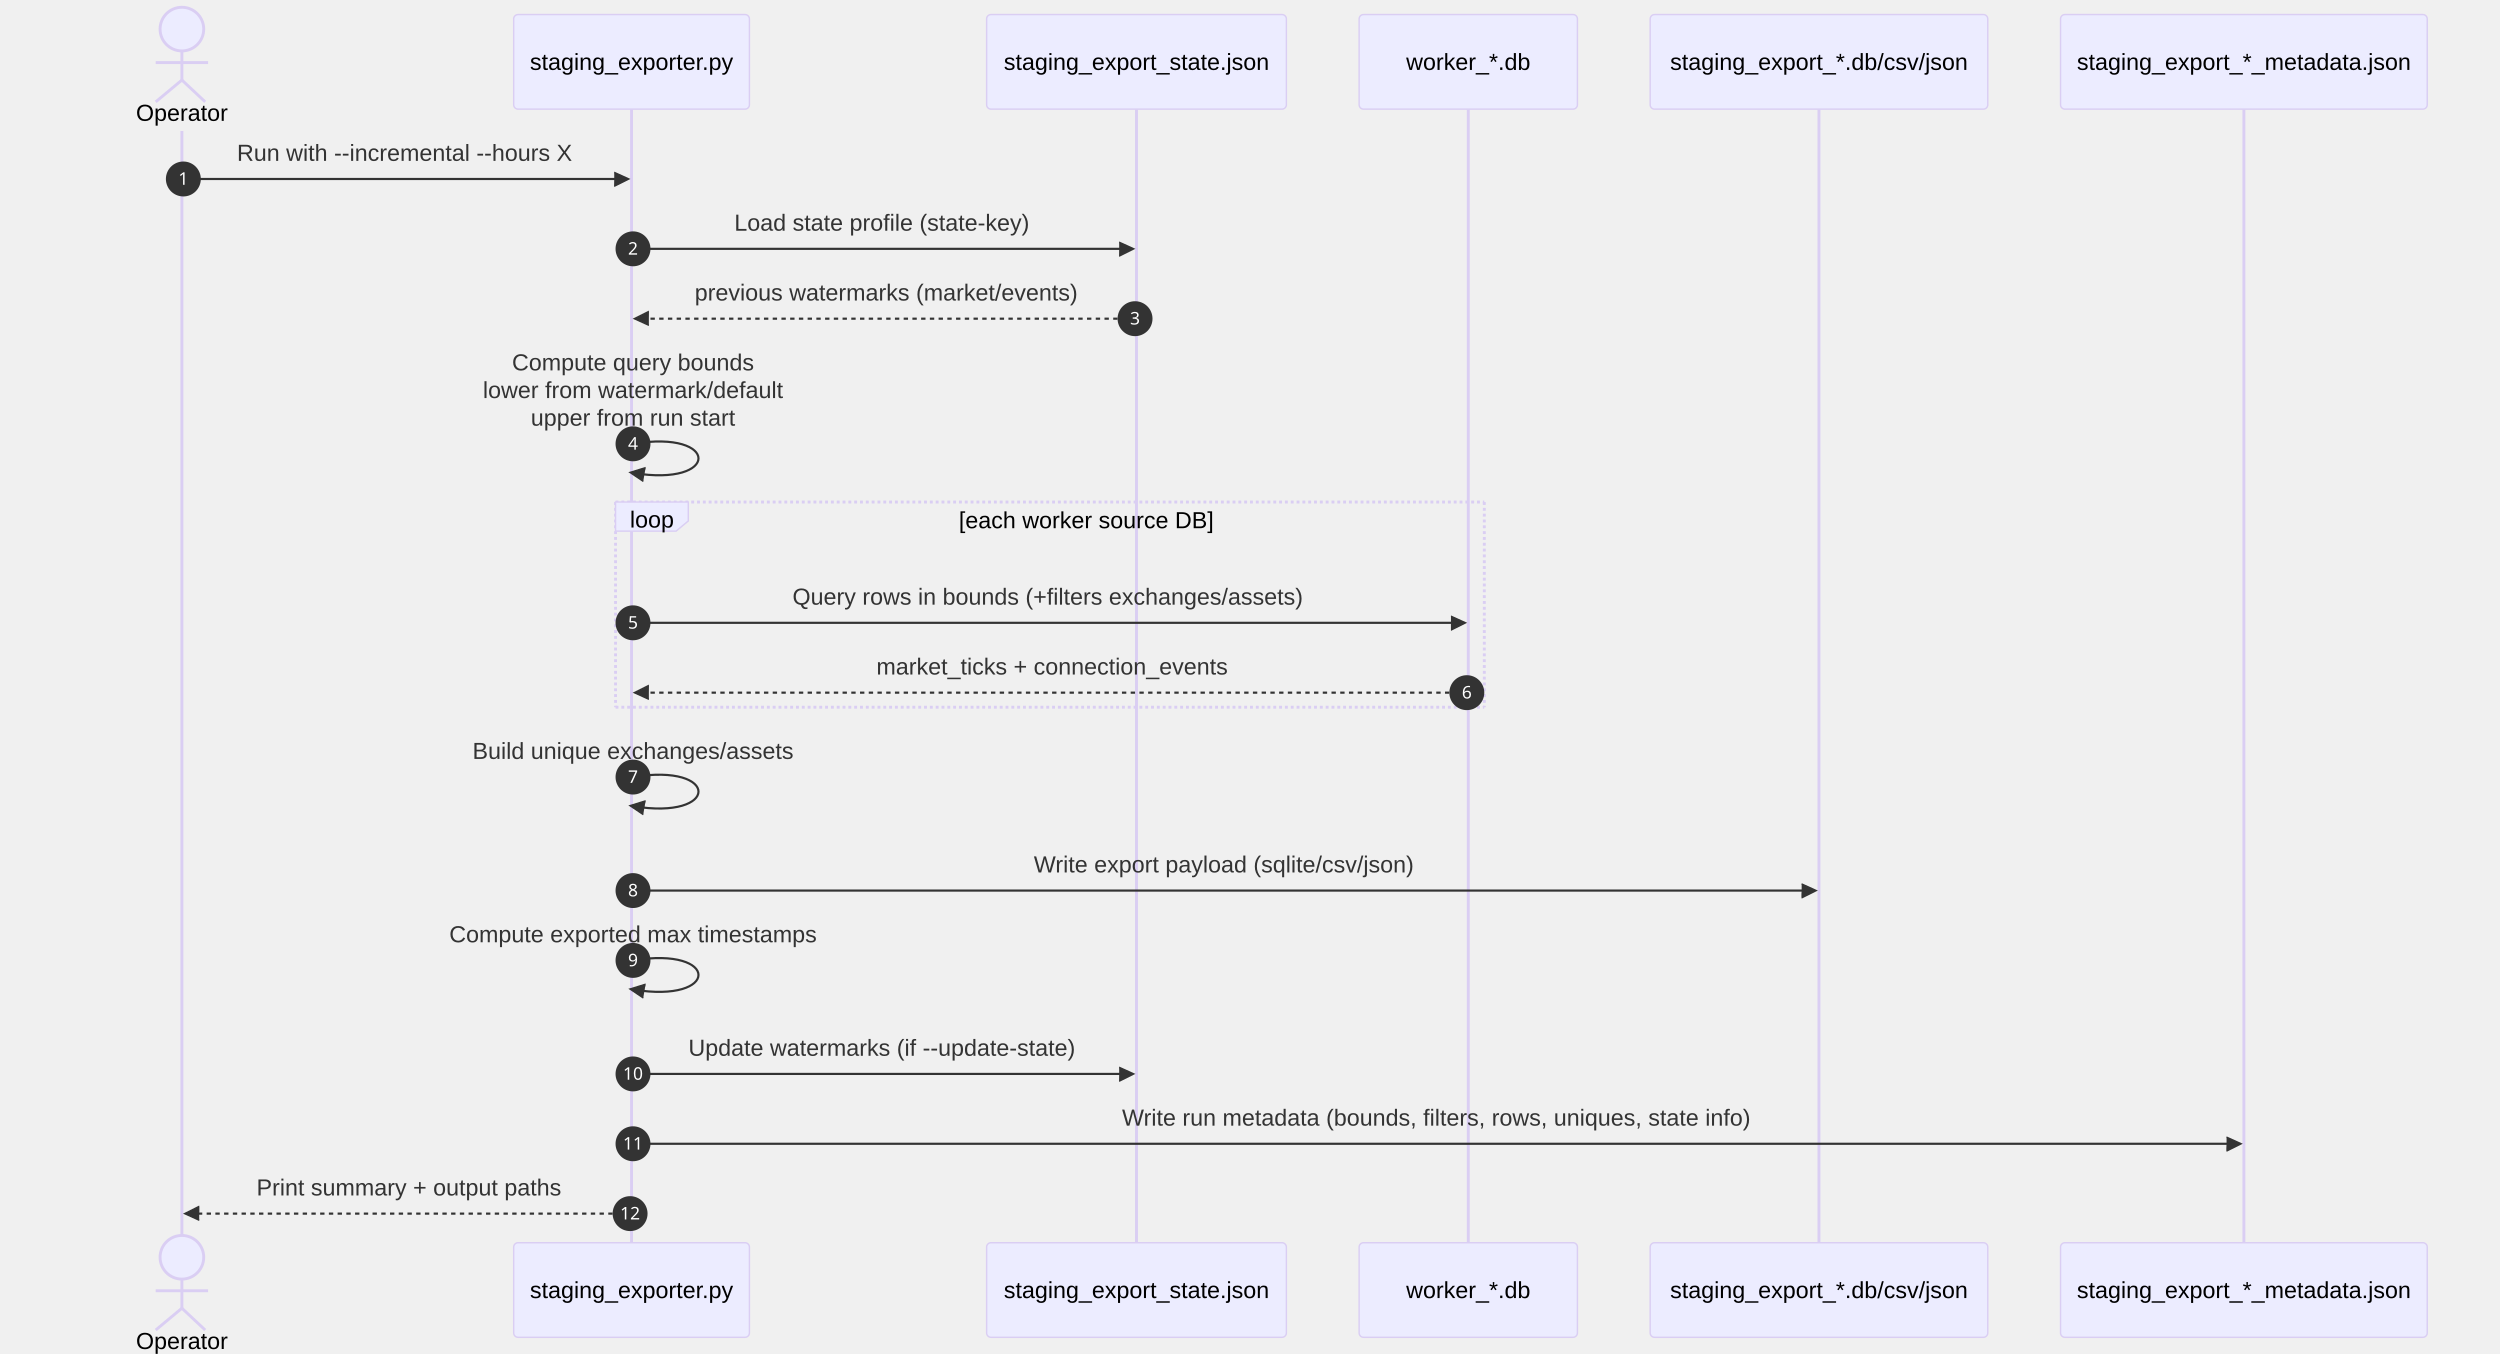
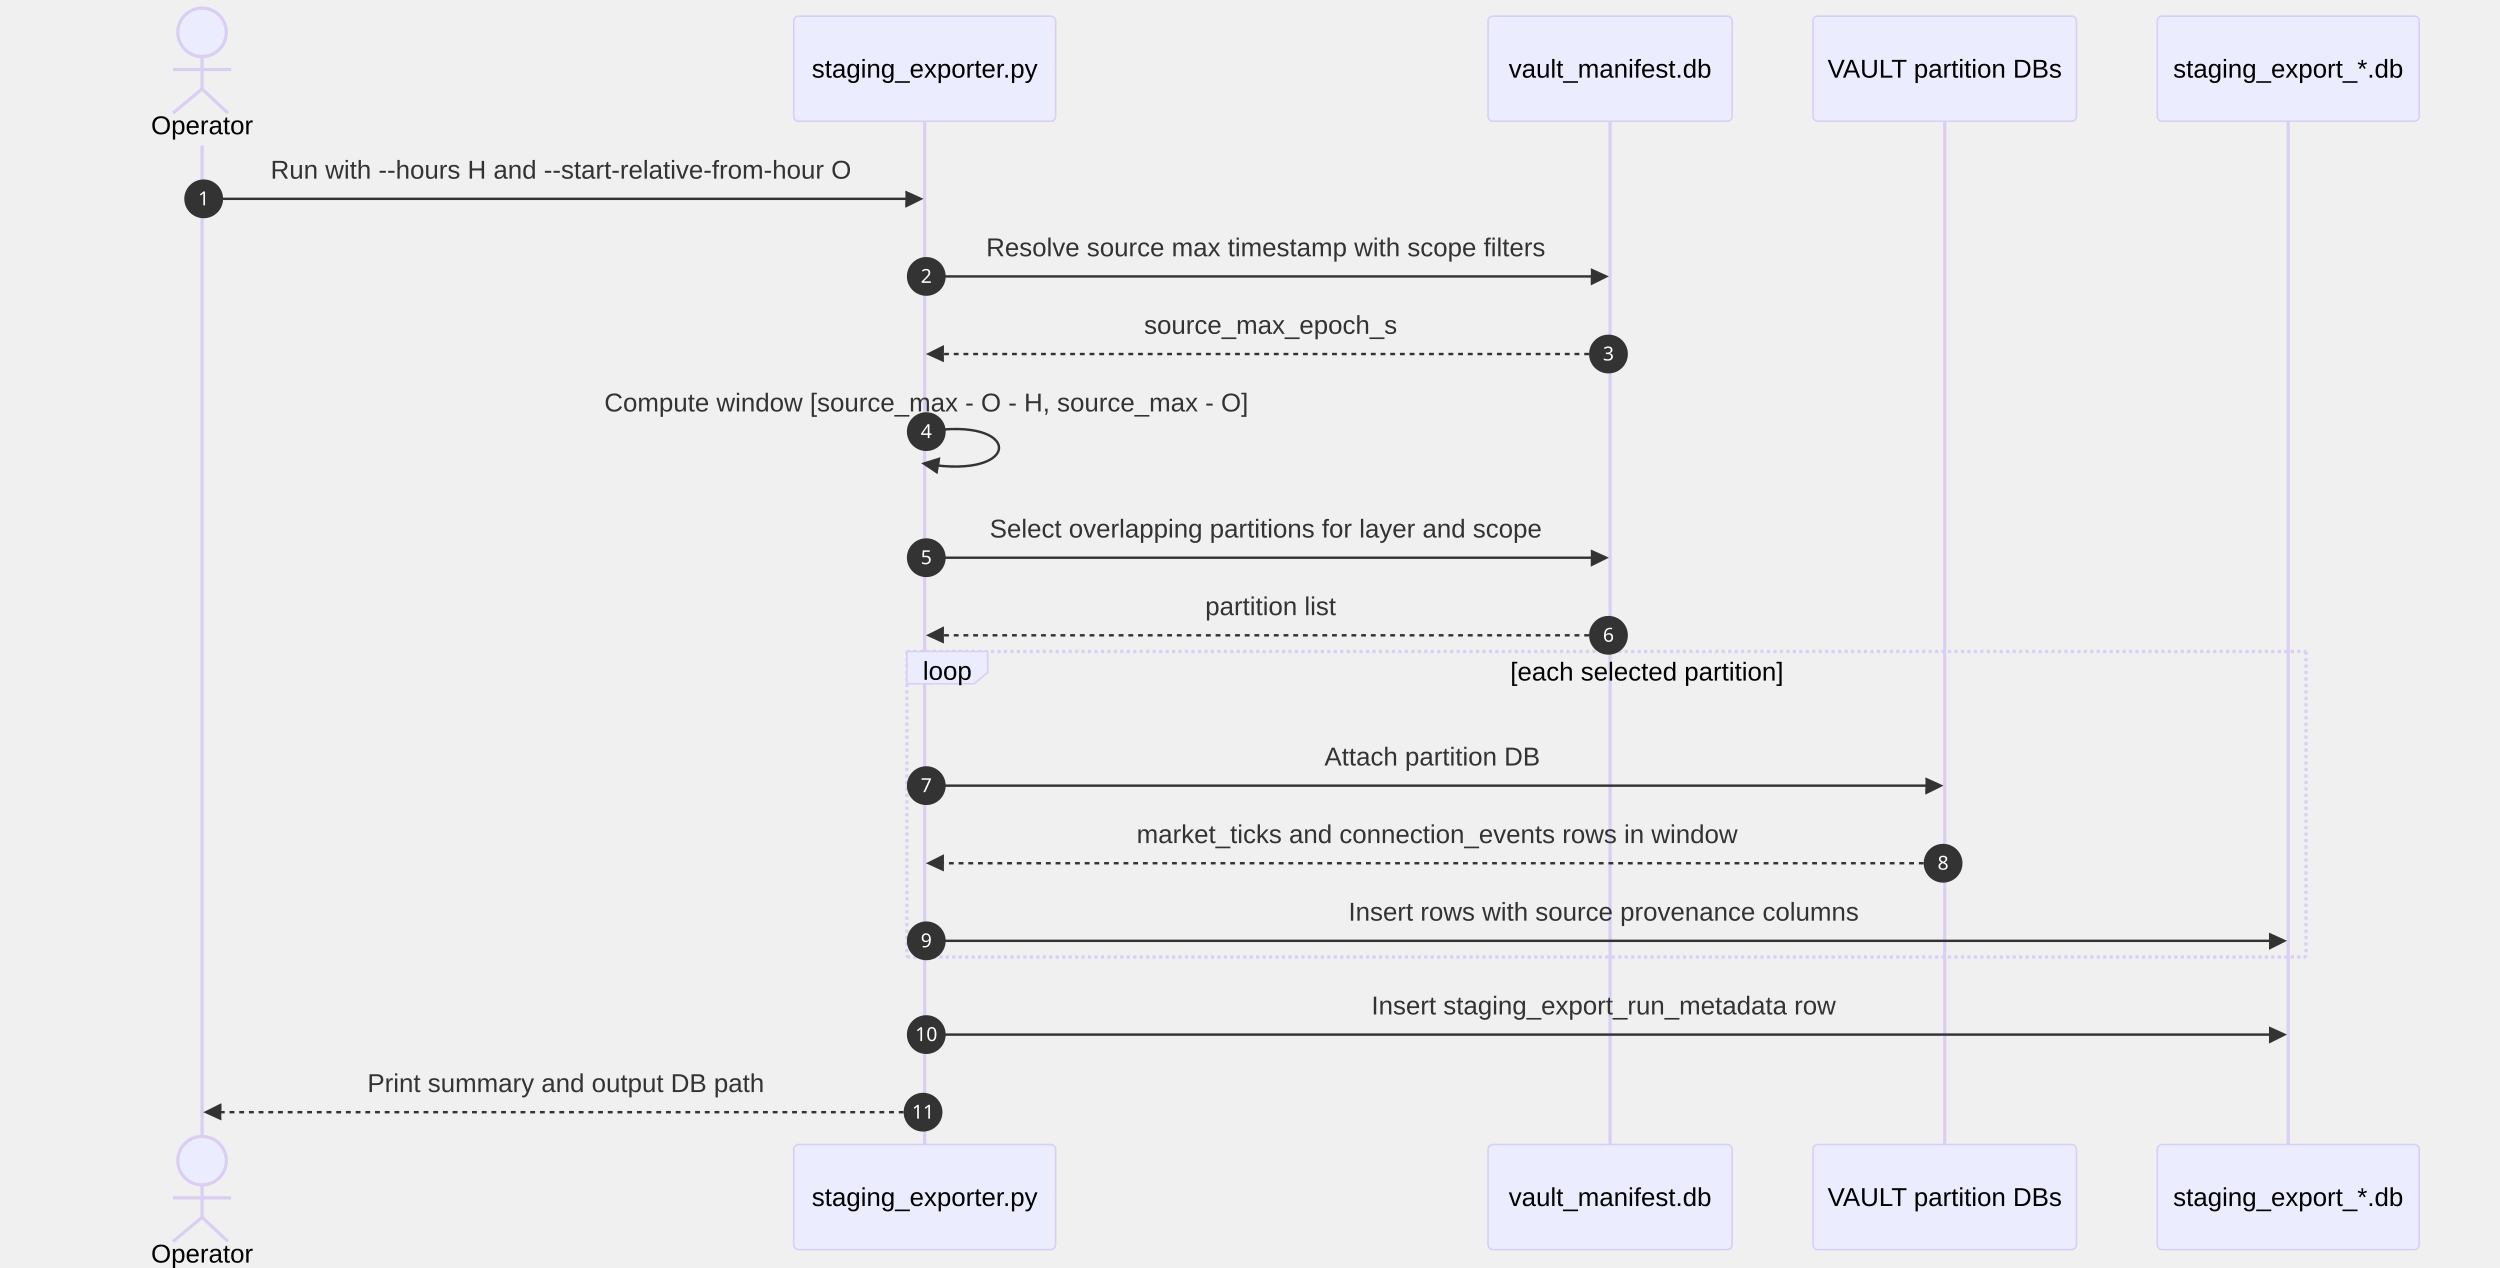
- <svg xmlns="http://www.w3.org/2000/svg" id="container" width="1718" height="930" viewBox="-50 -10 1718 930" role="graphics-document document" aria-roledescription="sequence">
+ <svg xmlns="http://www.w3.org/2000/svg" id="container" width="1546.5" height="784" viewBox="-50 -10 1546.5 784" role="graphics-document document" aria-roledescription="sequence">
  <g>
-     <rect x="1366" y="844" fill="#eaeaea" stroke="#666" width="252" height="65" name="META" rx="3" ry="3" class="actor actor-bottom" />
-     <text x="1492" y="876.5" dominant-baseline="central" alignment-baseline="central" class="actor actor-box" style="text-anchor: middle; font-size: 16px; font-weight: 400;">
-       <tspan x="1492" dy="0">staging_export_*_metadata.json</tspan>
+     <rect x="1284.5" y="698" fill="#eaeaea" stroke="#666" width="162" height="65" name="OUT" rx="3" ry="3" class="actor actor-bottom" />
+     <text x="1365.5" y="730.5" dominant-baseline="central" alignment-baseline="central" class="actor actor-box" style="text-anchor: middle; font-size: 16px; font-weight: 400;">
+       <tspan x="1365.5" dy="0">staging_export_*.db</tspan>
    </text>
  </g>
  <g>
-     <rect x="1084" y="844" fill="#eaeaea" stroke="#666" width="232" height="65" name="OUT" rx="3" ry="3" class="actor actor-bottom" />
-     <text x="1200" y="876.5" dominant-baseline="central" alignment-baseline="central" class="actor actor-box" style="text-anchor: middle; font-size: 16px; font-weight: 400;">
-       <tspan x="1200" dy="0">staging_export_*.db/csv/json</tspan>
+     <rect x="1071.5" y="698" fill="#eaeaea" stroke="#666" width="163" height="65" name="PART" rx="3" ry="3" class="actor actor-bottom" />
+     <text x="1153" y="730.5" dominant-baseline="central" alignment-baseline="central" class="actor actor-box" style="text-anchor: middle; font-size: 16px; font-weight: 400;">
+       <tspan x="1153" dy="0">VAULT partition DBs</tspan>
    </text>
  </g>
  <g>
-     <rect x="884" y="844" fill="#eaeaea" stroke="#666" width="150" height="65" name="SRC" rx="3" ry="3" class="actor actor-bottom" />
-     <text x="959" y="876.5" dominant-baseline="central" alignment-baseline="central" class="actor actor-box" style="text-anchor: middle; font-size: 16px; font-weight: 400;">
-       <tspan x="959" dy="0">worker_*.db</tspan>
+     <rect x="870.5" y="698" fill="#eaeaea" stroke="#666" width="151" height="65" name="MAN" rx="3" ry="3" class="actor actor-bottom" />
+     <text x="946" y="730.5" dominant-baseline="central" alignment-baseline="central" class="actor actor-box" style="text-anchor: middle; font-size: 16px; font-weight: 400;">
+       <tspan x="946" dy="0">vault_manifest.db</tspan>
    </text>
  </g>
  <g>
-     <rect x="628" y="844" fill="#eaeaea" stroke="#666" width="206" height="65" name="ST" rx="3" ry="3" class="actor actor-bottom" />
-     <text x="731" y="876.5" dominant-baseline="central" alignment-baseline="central" class="actor actor-box" style="text-anchor: middle; font-size: 16px; font-weight: 400;">
-       <tspan x="731" dy="0">staging_export_state.json</tspan>
-     </text>
-   </g>
-   <g>
-     <rect x="303" y="844" fill="#eaeaea" stroke="#666" width="162" height="65" name="EXP" rx="3" ry="3" class="actor actor-bottom" />
-     <text x="384" y="876.5" dominant-baseline="central" alignment-baseline="central" class="actor actor-box" style="text-anchor: middle; font-size: 16px; font-weight: 400;">
-       <tspan x="384" dy="0">staging_exporter.py</tspan>
+     <rect x="441" y="698" fill="#eaeaea" stroke="#666" width="162" height="65" name="EXP" rx="3" ry="3" class="actor actor-bottom" />
+     <text x="522" y="730.5" dominant-baseline="central" alignment-baseline="central" class="actor actor-box" style="text-anchor: middle; font-size: 16px; font-weight: 400;">
+       <tspan x="522" dy="0">staging_exporter.py</tspan>
    </text>
  </g>
  <g />
  <g>
-     <line id="actor5" x1="1492" y1="65" x2="1492" y2="844" class="actor-line 200" stroke-width="0.5px" stroke="#999" name="META" />
-     <g id="root-5">
-       <rect x="1366" y="0" fill="#eaeaea" stroke="#666" width="252" height="65" name="META" rx="3" ry="3" class="actor actor-top" />
-       <text x="1492" y="32.5" dominant-baseline="central" alignment-baseline="central" class="actor actor-box" style="text-anchor: middle; font-size: 16px; font-weight: 400;">
-         <tspan x="1492" dy="0">staging_export_*_metadata.json</tspan>
+     <line id="actor4" x1="1365.5" y1="65" x2="1365.5" y2="698" class="actor-line 200" stroke-width="0.5px" stroke="#999" name="OUT" />
+     <g id="root-4">
+       <rect x="1284.5" y="0" fill="#eaeaea" stroke="#666" width="162" height="65" name="OUT" rx="3" ry="3" class="actor actor-top" />
+       <text x="1365.5" y="32.5" dominant-baseline="central" alignment-baseline="central" class="actor actor-box" style="text-anchor: middle; font-size: 16px; font-weight: 400;">
+         <tspan x="1365.5" dy="0">staging_export_*.db</tspan>
      </text>
    </g>
  </g>
  <g>
-     <line id="actor4" x1="1200" y1="65" x2="1200" y2="844" class="actor-line 200" stroke-width="0.5px" stroke="#999" name="OUT" />
-     <g id="root-4">
-       <rect x="1084" y="0" fill="#eaeaea" stroke="#666" width="232" height="65" name="OUT" rx="3" ry="3" class="actor actor-top" />
-       <text x="1200" y="32.5" dominant-baseline="central" alignment-baseline="central" class="actor actor-box" style="text-anchor: middle; font-size: 16px; font-weight: 400;">
-         <tspan x="1200" dy="0">staging_export_*.db/csv/json</tspan>
+     <line id="actor3" x1="1153" y1="65" x2="1153" y2="698" class="actor-line 200" stroke-width="0.5px" stroke="#999" name="PART" />
+     <g id="root-3">
+       <rect x="1071.5" y="0" fill="#eaeaea" stroke="#666" width="163" height="65" name="PART" rx="3" ry="3" class="actor actor-top" />
+       <text x="1153" y="32.5" dominant-baseline="central" alignment-baseline="central" class="actor actor-box" style="text-anchor: middle; font-size: 16px; font-weight: 400;">
+         <tspan x="1153" dy="0">VAULT partition DBs</tspan>
      </text>
    </g>
  </g>
  <g>
-     <line id="actor3" x1="959" y1="65" x2="959" y2="844" class="actor-line 200" stroke-width="0.5px" stroke="#999" name="SRC" />
-     <g id="root-3">
-       <rect x="884" y="0" fill="#eaeaea" stroke="#666" width="150" height="65" name="SRC" rx="3" ry="3" class="actor actor-top" />
-       <text x="959" y="32.5" dominant-baseline="central" alignment-baseline="central" class="actor actor-box" style="text-anchor: middle; font-size: 16px; font-weight: 400;">
-         <tspan x="959" dy="0">worker_*.db</tspan>
+     <line id="actor2" x1="946" y1="65" x2="946" y2="698" class="actor-line 200" stroke-width="0.5px" stroke="#999" name="MAN" />
+     <g id="root-2">
+       <rect x="870.5" y="0" fill="#eaeaea" stroke="#666" width="151" height="65" name="MAN" rx="3" ry="3" class="actor actor-top" />
+       <text x="946" y="32.5" dominant-baseline="central" alignment-baseline="central" class="actor actor-box" style="text-anchor: middle; font-size: 16px; font-weight: 400;">
+         <tspan x="946" dy="0">vault_manifest.db</tspan>
      </text>
    </g>
  </g>
  <g>
-     <line id="actor2" x1="731" y1="65" x2="731" y2="844" class="actor-line 200" stroke-width="0.5px" stroke="#999" name="ST" />
-     <g id="root-2">
-       <rect x="628" y="0" fill="#eaeaea" stroke="#666" width="206" height="65" name="ST" rx="3" ry="3" class="actor actor-top" />
-       <text x="731" y="32.5" dominant-baseline="central" alignment-baseline="central" class="actor actor-box" style="text-anchor: middle; font-size: 16px; font-weight: 400;">
-         <tspan x="731" dy="0">staging_export_state.json</tspan>
+     <line id="actor1" x1="522" y1="65" x2="522" y2="698" class="actor-line 200" stroke-width="0.5px" stroke="#999" name="EXP" />
+     <g id="root-1">
+       <rect x="441" y="0" fill="#eaeaea" stroke="#666" width="162" height="65" name="EXP" rx="3" ry="3" class="actor actor-top" />
+       <text x="522" y="32.5" dominant-baseline="central" alignment-baseline="central" class="actor actor-box" style="text-anchor: middle; font-size: 16px; font-weight: 400;">
+         <tspan x="522" dy="0">staging_exporter.py</tspan>
      </text>
    </g>
  </g>
  <g>
-     <line id="actor1" x1="384" y1="65" x2="384" y2="844" class="actor-line 200" stroke-width="0.5px" stroke="#999" name="EXP" />
-     <g id="root-1">
-       <rect x="303" y="0" fill="#eaeaea" stroke="#666" width="162" height="65" name="EXP" rx="3" ry="3" class="actor actor-top" />
-       <text x="384" y="32.5" dominant-baseline="central" alignment-baseline="central" class="actor actor-box" style="text-anchor: middle; font-size: 16px; font-weight: 400;">
-         <tspan x="384" dy="0">staging_exporter.py</tspan>
-       </text>
-     </g>
-   </g>
-   <g>
-     <line id="actor0" x1="75" y1="80" x2="75" y2="844" class="actor-line 200" stroke-width="0.5px" stroke="#999" name="OP" />
+     <line id="actor0" x1="75" y1="80" x2="75" y2="698" class="actor-line 200" stroke-width="0.5px" stroke="#999" name="OP" />
  </g>
  <style>#container{font-family:"trebuchet ms",verdana,arial,sans-serif;font-size:16px;fill:#333;}@keyframes edge-animation-frame{from{stroke-dashoffset:0;}}@keyframes dash{to{stroke-dashoffset:0;}}#container .edge-animation-slow{stroke-dasharray:9,5!important;stroke-dashoffset:900;animation:dash 50s linear infinite;stroke-linecap:round;}#container .edge-animation-fast{stroke-dasharray:9,5!important;stroke-dashoffset:900;animation:dash 20s linear infinite;stroke-linecap:round;}#container .error-icon{fill:#552222;}#container .error-text{fill:#552222;stroke:#552222;}#container .edge-thickness-normal{stroke-width:1px;}#container .edge-thickness-thick{stroke-width:3.5px;}#container .edge-pattern-solid{stroke-dasharray:0;}#container .edge-thickness-invisible{stroke-width:0;fill:none;}#container .edge-pattern-dashed{stroke-dasharray:3;}#container .edge-pattern-dotted{stroke-dasharray:2;}#container .marker{fill:#333333;stroke:#333333;}#container .marker.cross{stroke:#333333;}#container svg{font-family:"trebuchet ms",verdana,arial,sans-serif;font-size:16px;}#container p{margin:0;}#container .actor{stroke:hsl(259.626, 59.777%, 87.902%);fill:#ECECFF;}#container text.actor&gt;tspan{fill:black;stroke:none;}#container .actor-line{stroke:hsl(259.626, 59.777%, 87.902%);}#container .innerArc{stroke-width:1.5;stroke-dasharray:none;}#container .messageLine0{stroke-width:1.5;stroke-dasharray:none;stroke:#333;}#container .messageLine1{stroke-width:1.5;stroke-dasharray:2,2;stroke:#333;}#container #arrowhead path{fill:#333;stroke:#333;}#container .sequenceNumber{fill:white;}#container #sequencenumber{fill:#333;}#container #crosshead path{fill:#333;stroke:#333;}#container .messageText{fill:#333;stroke:none;}#container .labelBox{stroke:hsl(259.626, 59.777%, 87.902%);fill:#ECECFF;}#container .labelText,#container .labelText&gt;tspan{fill:black;stroke:none;}#container .loopText,#container .loopText&gt;tspan{fill:black;stroke:none;}#container .loopLine{stroke-width:2px;stroke-dasharray:2,2;stroke:hsl(259.626, 59.777%, 87.902%);fill:hsl(259.626, 59.777%, 87.902%);}#container .note{stroke:#aaaa33;fill:#fff5ad;}#container .noteText,#container .noteText&gt;tspan{fill:black;stroke:none;}#container .activation0{fill:#f4f4f4;stroke:#666;}#container .activation1{fill:#f4f4f4;stroke:#666;}#container .activation2{fill:#f4f4f4;stroke:#666;}#container .actorPopupMenu{position:absolute;}#container .actorPopupMenuPanel{position:absolute;fill:#ECECFF;box-shadow:0px 8px 16px 0px rgba(0,0,0,0.2);filter:drop-shadow(3px 5px 2px rgb(0 0 0 / 0.4));}#container .actor-man line{stroke:hsl(259.626, 59.777%, 87.902%);fill:#ECECFF;}#container .actor-man circle,#container line{stroke:hsl(259.626, 59.777%, 87.902%);fill:#ECECFF;stroke-width:2px;}#container :root{--mermaid-font-family:"trebuchet ms",verdana,arial,sans-serif;}</style>
  <g />
  <defs>
    <symbol id="computer" width="24" height="24">
      <path transform="scale(.5)" d="M2 2v13h20v-13h-20zm18 11h-16v-9h16v9zm-10.228 6l.466-1h3.524l.467 1h-4.457zm14.228 3h-24l2-6h2.104l-1.33 4h18.45l-1.297-4h2.073l2 6zm-5-10h-14v-7h14v7z" />
    </symbol>
  </defs>
  <defs>
    <symbol id="database" fill-rule="evenodd" clip-rule="evenodd">
      <path transform="scale(.5)" d="M12.258.001l.256.004.255.005.253.008.251.01.249.012.247.015.246.016.242.019.241.02.239.023.236.024.233.027.231.028.229.031.225.032.223.034.22.036.217.038.214.04.211.041.208.043.205.045.201.046.198.048.194.05.191.051.187.053.183.054.18.056.175.057.172.059.168.06.163.061.16.063.155.064.15.066.074.033.073.033.071.034.07.034.069.035.068.035.067.035.066.035.064.036.064.036.062.036.06.036.06.037.058.037.058.037.055.038.055.038.053.038.052.038.051.039.05.039.048.039.047.039.045.04.044.04.043.04.041.04.04.041.039.041.037.041.036.041.034.041.033.042.032.042.03.042.029.042.027.042.026.043.024.043.023.043.021.043.02.043.018.044.017.043.015.044.013.044.012.044.011.045.009.044.007.045.006.045.004.045.002.045.001.045v17l-.001.045-.002.045-.004.045-.006.045-.007.045-.009.044-.011.045-.012.044-.013.044-.015.044-.017.043-.018.044-.02.043-.021.043-.023.043-.024.043-.026.043-.027.042-.029.042-.03.042-.032.042-.033.042-.034.041-.036.041-.037.041-.039.041-.04.041-.041.04-.043.04-.044.04-.045.04-.047.039-.048.039-.05.039-.051.039-.052.038-.053.038-.055.038-.055.038-.058.037-.058.037-.06.037-.06.036-.062.036-.064.036-.064.036-.066.035-.067.035-.068.035-.069.035-.07.034-.071.034-.073.033-.074.033-.15.066-.155.064-.16.063-.163.061-.168.06-.172.059-.175.057-.18.056-.183.054-.187.053-.191.051-.194.05-.198.048-.201.046-.205.045-.208.043-.211.041-.214.04-.217.038-.22.036-.223.034-.225.032-.229.031-.231.028-.233.027-.236.024-.239.023-.241.02-.242.019-.246.016-.247.015-.249.012-.251.01-.253.008-.255.005-.256.004-.258.001-.258-.001-.256-.004-.255-.005-.253-.008-.251-.01-.249-.012-.247-.015-.245-.016-.243-.019-.241-.02-.238-.023-.236-.024-.234-.027-.231-.028-.228-.031-.226-.032-.223-.034-.22-.036-.217-.038-.214-.04-.211-.041-.208-.043-.204-.045-.201-.046-.198-.048-.195-.05-.19-.051-.187-.053-.184-.054-.179-.056-.176-.057-.172-.059-.167-.06-.164-.061-.159-.063-.155-.064-.151-.066-.074-.033-.072-.033-.072-.034-.07-.034-.069-.035-.068-.035-.067-.035-.066-.035-.064-.036-.063-.036-.062-.036-.061-.036-.06-.037-.058-.037-.057-.037-.056-.038-.055-.038-.053-.038-.052-.038-.051-.039-.049-.039-.049-.039-.046-.039-.046-.04-.044-.04-.043-.04-.041-.04-.04-.041-.039-.041-.037-.041-.036-.041-.034-.041-.033-.042-.032-.042-.03-.042-.029-.042-.027-.042-.026-.043-.024-.043-.023-.043-.021-.043-.02-.043-.018-.044-.017-.043-.015-.044-.013-.044-.012-.044-.011-.045-.009-.044-.007-.045-.006-.045-.004-.045-.002-.045-.001-.045v-17l.001-.045.002-.045.004-.045.006-.045.007-.045.009-.044.011-.045.012-.044.013-.044.015-.044.017-.043.018-.044.02-.043.021-.043.023-.043.024-.043.026-.043.027-.042.029-.042.03-.042.032-.042.033-.042.034-.041.036-.041.037-.041.039-.041.04-.041.041-.04.043-.04.044-.04.046-.04.046-.039.049-.039.049-.039.051-.039.052-.038.053-.038.055-.038.056-.038.057-.037.058-.037.06-.037.061-.036.062-.036.063-.036.064-.036.066-.035.067-.035.068-.035.069-.035.07-.034.072-.034.072-.033.074-.033.151-.066.155-.064.159-.063.164-.061.167-.06.172-.059.176-.057.179-.056.184-.054.187-.053.19-.051.195-.05.198-.048.201-.046.204-.045.208-.043.211-.041.214-.04.217-.038.22-.036.223-.034.226-.032.228-.031.231-.028.234-.027.236-.024.238-.023.241-.02.243-.019.245-.016.247-.015.249-.012.251-.01.253-.008.255-.005.256-.004.258-.001.258.001zm-9.258 20.499v.01l.001.021.003.021.004.022.005.021.006.022.007.022.009.023.01.022.011.023.012.023.013.023.015.023.016.024.017.023.018.024.019.024.021.024.022.025.023.024.024.025.052.049.056.05.061.051.066.051.07.051.075.051.079.052.084.052.088.052.092.052.097.052.102.051.105.052.11.052.114.051.119.051.123.051.127.05.131.05.135.05.139.048.144.049.147.047.152.047.155.047.16.045.163.045.167.043.171.043.176.041.178.041.183.039.187.039.19.037.194.035.197.035.202.033.204.031.209.03.212.029.216.027.219.025.222.024.226.021.23.02.233.018.236.016.24.015.243.012.246.01.249.008.253.005.256.004.259.001.26-.001.257-.004.254-.005.25-.008.247-.011.244-.012.241-.014.237-.016.233-.018.231-.021.226-.021.224-.024.22-.026.216-.027.212-.028.21-.031.205-.031.202-.034.198-.034.194-.036.191-.037.187-.039.183-.04.179-.04.175-.042.172-.043.168-.044.163-.045.16-.046.155-.046.152-.047.148-.048.143-.049.139-.049.136-.05.131-.05.126-.05.123-.051.118-.052.114-.051.11-.052.106-.052.101-.052.096-.052.092-.052.088-.053.083-.051.079-.052.074-.052.07-.051.065-.051.06-.051.056-.05.051-.05.023-.024.023-.025.021-.024.02-.024.019-.024.018-.024.017-.024.015-.023.014-.024.013-.023.012-.023.01-.023.01-.022.008-.022.006-.022.006-.022.004-.022.004-.021.001-.021.001-.021v-4.127l-.077.055-.08.053-.083.054-.085.053-.087.052-.09.052-.093.051-.095.05-.097.05-.1.049-.102.049-.105.048-.106.047-.109.047-.111.046-.114.045-.115.045-.118.044-.12.043-.122.042-.124.042-.126.041-.128.04-.13.04-.132.038-.134.038-.135.037-.138.037-.139.035-.142.035-.143.034-.144.033-.147.032-.148.031-.15.03-.151.03-.153.029-.154.027-.156.027-.158.026-.159.025-.161.024-.162.023-.163.022-.165.021-.166.02-.167.019-.169.018-.169.017-.171.016-.173.015-.173.014-.175.013-.175.012-.177.011-.178.01-.179.008-.179.008-.181.006-.182.005-.182.004-.184.003-.184.002h-.37l-.184-.002-.184-.003-.182-.004-.182-.005-.181-.006-.179-.008-.179-.008-.178-.01-.176-.011-.176-.012-.175-.013-.173-.014-.172-.015-.171-.016-.17-.017-.169-.018-.167-.019-.166-.02-.165-.021-.163-.022-.162-.023-.161-.024-.159-.025-.157-.026-.156-.027-.155-.027-.153-.029-.151-.03-.15-.03-.148-.031-.146-.032-.145-.033-.143-.034-.141-.035-.14-.035-.137-.037-.136-.037-.134-.038-.132-.038-.13-.04-.128-.04-.126-.041-.124-.042-.122-.042-.12-.044-.117-.043-.116-.045-.113-.045-.112-.046-.109-.047-.106-.047-.105-.048-.102-.049-.1-.049-.097-.05-.095-.05-.093-.052-.09-.051-.087-.052-.085-.053-.083-.054-.08-.054-.077-.054v4.127zm0-5.654v.011l.001.021.003.021.004.021.005.022.006.022.007.022.009.022.01.022.011.023.012.023.013.023.015.024.016.023.017.024.018.024.019.024.021.024.022.024.023.025.024.024.052.05.056.05.061.05.066.051.07.051.075.052.079.051.084.052.088.052.092.052.097.052.102.052.105.052.11.051.114.051.119.052.123.05.127.051.131.05.135.049.139.049.144.048.147.048.152.047.155.046.16.045.163.045.167.044.171.042.176.042.178.04.183.04.187.038.19.037.194.036.197.034.202.033.204.032.209.03.212.028.216.027.219.025.222.024.226.022.23.02.233.018.236.016.24.014.243.012.246.01.249.008.253.006.256.003.259.001.26-.001.257-.003.254-.006.25-.008.247-.01.244-.012.241-.015.237-.016.233-.018.231-.02.226-.022.224-.024.22-.025.216-.027.212-.029.21-.03.205-.032.202-.033.198-.035.194-.036.191-.037.187-.039.183-.039.179-.041.175-.042.172-.043.168-.044.163-.045.16-.045.155-.047.152-.047.148-.048.143-.048.139-.05.136-.049.131-.05.126-.051.123-.051.118-.051.114-.052.11-.052.106-.052.101-.052.096-.052.092-.052.088-.052.083-.052.079-.052.074-.051.07-.052.065-.051.06-.05.056-.051.051-.049.023-.025.023-.024.021-.025.02-.024.019-.024.018-.024.017-.024.015-.023.014-.023.013-.024.012-.022.01-.023.01-.023.008-.022.006-.022.006-.022.004-.021.004-.022.001-.021.001-.021v-4.139l-.077.054-.08.054-.083.054-.085.052-.087.053-.09.051-.093.051-.095.051-.097.05-.1.049-.102.049-.105.048-.106.047-.109.047-.111.046-.114.045-.115.044-.118.044-.12.044-.122.042-.124.042-.126.041-.128.04-.13.039-.132.039-.134.038-.135.037-.138.036-.139.036-.142.035-.143.033-.144.033-.147.033-.148.031-.15.03-.151.03-.153.028-.154.028-.156.027-.158.026-.159.025-.161.024-.162.023-.163.022-.165.021-.166.02-.167.019-.169.018-.169.017-.171.016-.173.015-.173.014-.175.013-.175.012-.177.011-.178.009-.179.009-.179.007-.181.007-.182.005-.182.004-.184.003-.184.002h-.37l-.184-.002-.184-.003-.182-.004-.182-.005-.181-.007-.179-.007-.179-.009-.178-.009-.176-.011-.176-.012-.175-.013-.173-.014-.172-.015-.171-.016-.17-.017-.169-.018-.167-.019-.166-.02-.165-.021-.163-.022-.162-.023-.161-.024-.159-.025-.157-.026-.156-.027-.155-.028-.153-.028-.151-.03-.15-.03-.148-.031-.146-.033-.145-.033-.143-.033-.141-.035-.14-.036-.137-.036-.136-.037-.134-.038-.132-.039-.13-.039-.128-.04-.126-.041-.124-.042-.122-.043-.12-.043-.117-.044-.116-.044-.113-.046-.112-.046-.109-.046-.106-.047-.105-.048-.102-.049-.1-.049-.097-.05-.095-.051-.093-.051-.09-.051-.087-.053-.085-.052-.083-.054-.08-.054-.077-.054v4.139zm0-5.666v.011l.001.02.003.022.004.021.005.022.006.021.007.022.009.023.01.022.011.023.012.023.013.023.015.023.016.024.017.024.018.023.019.024.021.025.022.024.023.024.024.025.052.05.056.05.061.05.066.051.07.051.075.052.079.051.084.052.088.052.092.052.097.052.102.052.105.051.11.052.114.051.119.051.123.051.127.05.131.05.135.05.139.049.144.048.147.048.152.047.155.046.16.045.163.045.167.043.171.043.176.042.178.04.183.04.187.038.19.037.194.036.197.034.202.033.204.032.209.03.212.028.216.027.219.025.222.024.226.021.23.02.233.018.236.017.24.014.243.012.246.01.249.008.253.006.256.003.259.001.26-.001.257-.003.254-.006.25-.008.247-.01.244-.013.241-.014.237-.016.233-.018.231-.02.226-.022.224-.024.22-.025.216-.027.212-.029.21-.03.205-.032.202-.033.198-.035.194-.036.191-.037.187-.039.183-.039.179-.041.175-.042.172-.043.168-.044.163-.045.16-.045.155-.047.152-.047.148-.048.143-.049.139-.049.136-.049.131-.051.126-.05.123-.051.118-.052.114-.051.11-.052.106-.052.101-.052.096-.052.092-.052.088-.052.083-.052.079-.052.074-.052.07-.051.065-.051.06-.051.056-.05.051-.049.023-.025.023-.025.021-.024.02-.024.019-.024.018-.024.017-.024.015-.023.014-.024.013-.023.012-.023.01-.022.01-.023.008-.022.006-.022.006-.022.004-.022.004-.021.001-.021.001-.021v-4.153l-.077.054-.08.054-.083.053-.085.053-.087.053-.09.051-.093.051-.095.051-.097.05-.1.049-.102.048-.105.048-.106.048-.109.046-.111.046-.114.046-.115.044-.118.044-.12.043-.122.043-.124.042-.126.041-.128.04-.13.039-.132.039-.134.038-.135.037-.138.036-.139.036-.142.034-.143.034-.144.033-.147.032-.148.032-.15.03-.151.03-.153.028-.154.028-.156.027-.158.026-.159.024-.161.024-.162.023-.163.023-.165.021-.166.02-.167.019-.169.018-.169.017-.171.016-.173.015-.173.014-.175.013-.175.012-.177.01-.178.01-.179.009-.179.007-.181.006-.182.006-.182.004-.184.003-.184.001-.185.001-.185-.001-.184-.001-.184-.003-.182-.004-.182-.006-.181-.006-.179-.007-.179-.009-.178-.01-.176-.01-.176-.012-.175-.013-.173-.014-.172-.015-.171-.016-.17-.017-.169-.018-.167-.019-.166-.02-.165-.021-.163-.023-.162-.023-.161-.024-.159-.024-.157-.026-.156-.027-.155-.028-.153-.028-.151-.03-.15-.03-.148-.032-.146-.032-.145-.033-.143-.034-.141-.034-.14-.036-.137-.036-.136-.037-.134-.038-.132-.039-.13-.039-.128-.041-.126-.041-.124-.041-.122-.043-.12-.043-.117-.044-.116-.044-.113-.046-.112-.046-.109-.046-.106-.048-.105-.048-.102-.048-.1-.05-.097-.049-.095-.051-.093-.051-.09-.052-.087-.052-.085-.053-.083-.053-.08-.054-.077-.054v4.153zm8.74-8.179l-.257.004-.254.005-.25.008-.247.011-.244.012-.241.014-.237.016-.233.018-.231.021-.226.022-.224.023-.22.026-.216.027-.212.028-.21.031-.205.032-.202.033-.198.034-.194.036-.191.038-.187.038-.183.04-.179.041-.175.042-.172.043-.168.043-.163.045-.16.046-.155.046-.152.048-.148.048-.143.048-.139.049-.136.05-.131.05-.126.051-.123.051-.118.051-.114.052-.11.052-.106.052-.101.052-.096.052-.092.052-.088.052-.083.052-.079.052-.074.051-.07.052-.065.051-.06.05-.056.05-.051.05-.023.025-.023.024-.021.024-.02.025-.019.024-.018.024-.017.023-.015.024-.014.023-.013.023-.012.023-.01.023-.01.022-.008.022-.006.023-.006.021-.004.022-.004.021-.001.021-.001.021.001.021.001.021.004.021.004.022.006.021.006.023.008.022.01.022.01.023.012.023.013.023.014.023.015.024.017.023.018.024.019.024.02.025.021.024.023.024.023.025.051.05.056.05.06.05.065.051.07.052.074.051.079.052.083.052.088.052.092.052.096.052.101.052.106.052.11.052.114.052.118.051.123.051.126.051.131.05.136.05.139.049.143.048.148.048.152.048.155.046.16.046.163.045.168.043.172.043.175.042.179.041.183.04.187.038.191.038.194.036.198.034.202.033.205.032.21.031.212.028.216.027.22.026.224.023.226.022.231.021.233.018.237.016.241.014.244.012.247.011.25.008.254.005.257.004.26.001.26-.001.257-.004.254-.005.25-.008.247-.011.244-.012.241-.014.237-.016.233-.018.231-.021.226-.022.224-.023.22-.026.216-.027.212-.028.21-.031.205-.032.202-.033.198-.034.194-.036.191-.038.187-.038.183-.04.179-.041.175-.042.172-.043.168-.043.163-.045.16-.046.155-.046.152-.048.148-.048.143-.048.139-.049.136-.05.131-.05.126-.051.123-.051.118-.051.114-.052.11-.052.106-.052.101-.052.096-.052.092-.052.088-.052.083-.052.079-.052.074-.051.07-.052.065-.051.06-.05.056-.05.051-.05.023-.025.023-.024.021-.024.02-.025.019-.024.018-.024.017-.023.015-.024.014-.023.013-.023.012-.023.01-.023.01-.022.008-.022.006-.023.006-.021.004-.022.004-.021.001-.021.001-.021-.001-.021-.001-.021-.004-.021-.004-.022-.006-.021-.006-.023-.008-.022-.01-.022-.01-.023-.012-.023-.013-.023-.014-.023-.015-.024-.017-.023-.018-.024-.019-.024-.02-.025-.021-.024-.023-.024-.023-.025-.051-.05-.056-.05-.06-.05-.065-.051-.07-.052-.074-.051-.079-.052-.083-.052-.088-.052-.092-.052-.096-.052-.101-.052-.106-.052-.11-.052-.114-.052-.118-.051-.123-.051-.126-.051-.131-.05-.136-.05-.139-.049-.143-.048-.148-.048-.152-.048-.155-.046-.16-.046-.163-.045-.168-.043-.172-.043-.175-.042-.179-.041-.183-.04-.187-.038-.191-.038-.194-.036-.198-.034-.202-.033-.205-.032-.21-.031-.212-.028-.216-.027-.22-.026-.224-.023-.226-.022-.231-.021-.233-.018-.237-.016-.241-.014-.244-.012-.247-.011-.25-.008-.254-.005-.257-.004-.26-.001-.26.001z" />
    </symbol>
  </defs>
  <defs>
    <symbol id="clock" width="24" height="24">
      <path transform="scale(.5)" d="M12 2c5.514 0 10 4.486 10 10s-4.486 10-10 10-10-4.486-10-10 4.486-10 10-10zm0-2c-6.627 0-12 5.373-12 12s5.373 12 12 12 12-5.373 12-12-5.373-12-12-12zm5.848 12.459c.202.038.202.333.001.372-1.907.361-6.045 1.111-6.547 1.111-.719 0-1.301-.582-1.301-1.301 0-.512.77-5.447 1.125-7.445.034-.192.312-.181.343.014l.985 6.238 5.394 1.011z" />
    </symbol>
  </defs>
  <defs>
    <marker id="arrowhead" refX="7.9" refY="5" markerUnits="userSpaceOnUse" markerWidth="12" markerHeight="12" orient="auto-start-reverse">
      <path d="M -1 0 L 10 5 L 0 10 z" />
    </marker>
  </defs>
  <defs>
    <marker id="crosshead" markerWidth="15" markerHeight="8" orient="auto" refX="4" refY="4.5">
      <path fill="none" stroke="#000000" stroke-width="1pt" d="M 1,2 L 6,7 M 6,2 L 1,7" style="stroke-dasharray: 0, 0;" />
    </marker>
  </defs>
  <defs>
    <marker id="filled-head" refX="15.5" refY="7" markerWidth="20" markerHeight="28" orient="auto">
      <path d="M 18,7 L9,13 L14,7 L9,1 Z" />
    </marker>
  </defs>
  <defs>
    <marker id="sequencenumber" refX="15" refY="15" markerWidth="60" markerHeight="40" orient="auto">
      <circle cx="15" cy="15" r="6" />
    </marker>
  </defs>
  <g>
-     <line x1="373" y1="335" x2="970" y2="335" class="loopLine" />
-     <line x1="970" y1="335" x2="970" y2="476" class="loopLine" />
-     <line x1="373" y1="476" x2="970" y2="476" class="loopLine" />
-     <line x1="373" y1="335" x2="373" y2="476" class="loopLine" />
-     <polygon points="373,335 423,335 423,348 414.6,355 373,355" class="labelBox" />
-     <text x="398" y="348" text-anchor="middle" dominant-baseline="middle" alignment-baseline="middle" class="labelText" style="font-size: 16px; font-weight: 400;">loop</text>
-     <text x="696.5" y="353" text-anchor="middle" class="loopText" style="font-size: 16px; font-weight: 400;">
-       <tspan x="696.5">[each worker source DB]</tspan>
+     <line x1="511" y1="393" x2="1376.5" y2="393" class="loopLine" />
+     <line x1="1376.5" y1="393" x2="1376.5" y2="582" class="loopLine" />
+     <line x1="511" y1="582" x2="1376.5" y2="582" class="loopLine" />
+     <line x1="511" y1="393" x2="511" y2="582" class="loopLine" />
+     <polygon points="511,393 561,393 561,406 552.6,413 511,413" class="labelBox" />
+     <text x="536" y="406" text-anchor="middle" dominant-baseline="middle" alignment-baseline="middle" class="labelText" style="font-size: 16px; font-weight: 400;">loop</text>
+     <text x="968.75" y="411" text-anchor="middle" class="loopText" style="font-size: 16px; font-weight: 400;">
+       <tspan x="968.75">[each selected partition]</tspan>
    </text>
  </g>
  <g class="actor-man actor-top" name="OP">
    <line id="actor-man-torso0" x1="75" y1="25" x2="75" y2="45" />
    <line id="actor-man-arms0" x1="57" y1="33" x2="93" y2="33" />
    <line x1="57" y1="60" x2="75" y2="45" />
    <line x1="75" y1="45" x2="91" y2="60" />
    <circle cx="75" cy="10" r="15" width="150" height="65" />
    <text x="75" y="67.5" dominant-baseline="central" alignment-baseline="central" class="actor actor-man" style="text-anchor: middle; font-size: 16px; font-weight: 400;">
      <tspan x="75" dy="0">Operator</tspan>
    </text>
  </g>
-   <text x="228" y="80" text-anchor="middle" dominant-baseline="middle" alignment-baseline="middle" class="messageText" dy="1em" style="font-size: 16px; font-weight: 400;">Run with --incremental --hours X</text>
-   <line x1="76" y1="113" x2="380" y2="113" class="messageLine0" stroke-width="2" stroke="none" marker-end="url(#arrowhead)" style="fill: none;" />
+   <text x="297" y="80" text-anchor="middle" dominant-baseline="middle" alignment-baseline="middle" class="messageText" dy="1em" style="font-size: 16px; font-weight: 400;">Run with --hours H and --start-relative-from-hour O</text>
+   <line x1="76" y1="113" x2="518" y2="113" class="messageLine0" stroke-width="2" stroke="none" marker-end="url(#arrowhead)" style="fill: none;" />
  <line x1="76" y1="113" x2="76" y2="113" stroke-width="0" marker-start="url(#sequencenumber)" />
  <text x="76" y="117" font-family="sans-serif" font-size="12px" text-anchor="middle" class="sequenceNumber">1</text>
-   <text x="556" y="128" text-anchor="middle" dominant-baseline="middle" alignment-baseline="middle" class="messageText" dy="1em" style="font-size: 16px; font-weight: 400;">Load state profile (state-key)</text>
-   <line x1="385" y1="161" x2="727" y2="161" class="messageLine0" stroke-width="2" stroke="none" marker-end="url(#arrowhead)" style="fill: none;" />
-   <line x1="385" y1="161" x2="385" y2="161" stroke-width="0" marker-start="url(#sequencenumber)" />
-   <text x="385" y="165" font-family="sans-serif" font-size="12px" text-anchor="middle" class="sequenceNumber">2</text>
-   <text x="559" y="176" text-anchor="middle" dominant-baseline="middle" alignment-baseline="middle" class="messageText" dy="1em" style="font-size: 16px; font-weight: 400;">previous watermarks (market/events)</text>
-   <line x1="730" y1="209" x2="388" y2="209" class="messageLine1" stroke-width="2" stroke="none" marker-end="url(#arrowhead)" style="stroke-dasharray: 3, 3; fill: none;" />
-   <line x1="730" y1="209" x2="730" y2="209" stroke-width="0" marker-start="url(#sequencenumber)" />
-   <text x="730" y="213" font-family="sans-serif" font-size="12px" text-anchor="middle" class="sequenceNumber">3</text>
-   <text x="385" y="224" text-anchor="middle" dominant-baseline="middle" alignment-baseline="middle" class="messageText" dy="1em" style="font-size: 16px; font-weight: 400;">Compute query bounds</text>
-   <text x="385" y="243" text-anchor="middle" dominant-baseline="middle" alignment-baseline="middle" class="messageText" dy="1em" style="font-size: 16px; font-weight: 400;">lower from watermark/default</text>
-   <text x="385" y="262" text-anchor="middle" dominant-baseline="middle" alignment-baseline="middle" class="messageText" dy="1em" style="font-size: 16px; font-weight: 400;">upper from run start</text>
-   <path d="M 385,295 C 445,285 445,325 385,315" class="messageLine0" stroke-width="2" stroke="none" marker-end="url(#arrowhead)" style="fill: none;" />
-   <line x1="385" y1="295" x2="385" y2="295" stroke-width="0" marker-start="url(#sequencenumber)" />
-   <text x="385" y="299" font-family="sans-serif" font-size="12px" text-anchor="middle" class="sequenceNumber">4</text>
-   <text x="670" y="385" text-anchor="middle" dominant-baseline="middle" alignment-baseline="middle" class="messageText" dy="1em" style="font-size: 16px; font-weight: 400;">Query rows in bounds (+filters exchanges/assets)</text>
-   <line x1="385" y1="418" x2="955" y2="418" class="messageLine0" stroke-width="2" stroke="none" marker-end="url(#arrowhead)" style="fill: none;" />
-   <line x1="385" y1="418" x2="385" y2="418" stroke-width="0" marker-start="url(#sequencenumber)" />
-   <text x="385" y="422" font-family="sans-serif" font-size="12px" text-anchor="middle" class="sequenceNumber">5</text>
-   <text x="673" y="433" text-anchor="middle" dominant-baseline="middle" alignment-baseline="middle" class="messageText" dy="1em" style="font-size: 16px; font-weight: 400;">market_ticks + connection_events</text>
-   <line x1="958" y1="466" x2="388" y2="466" class="messageLine1" stroke-width="2" stroke="none" marker-end="url(#arrowhead)" style="stroke-dasharray: 3, 3; fill: none;" />
-   <line x1="958" y1="466" x2="958" y2="466" stroke-width="0" marker-start="url(#sequencenumber)" />
-   <text x="958" y="470" font-family="sans-serif" font-size="12px" text-anchor="middle" class="sequenceNumber">6</text>
-   <text x="385" y="491" text-anchor="middle" dominant-baseline="middle" alignment-baseline="middle" class="messageText" dy="1em" style="font-size: 16px; font-weight: 400;">Build unique exchanges/assets</text>
-   <path d="M 385,524 C 445,514 445,554 385,544" class="messageLine0" stroke-width="2" stroke="none" marker-end="url(#arrowhead)" style="fill: none;" />
-   <line x1="385" y1="524" x2="385" y2="524" stroke-width="0" marker-start="url(#sequencenumber)" />
-   <text x="385" y="528" font-family="sans-serif" font-size="12px" text-anchor="middle" class="sequenceNumber">7</text>
-   <text x="791" y="569" text-anchor="middle" dominant-baseline="middle" alignment-baseline="middle" class="messageText" dy="1em" style="font-size: 16px; font-weight: 400;">Write export payload (sqlite/csv/json)</text>
-   <line x1="385" y1="602" x2="1196" y2="602" class="messageLine0" stroke-width="2" stroke="none" marker-end="url(#arrowhead)" style="fill: none;" />
-   <line x1="385" y1="602" x2="385" y2="602" stroke-width="0" marker-start="url(#sequencenumber)" />
-   <text x="385" y="606" font-family="sans-serif" font-size="12px" text-anchor="middle" class="sequenceNumber">8</text>
-   <text x="385" y="617" text-anchor="middle" dominant-baseline="middle" alignment-baseline="middle" class="messageText" dy="1em" style="font-size: 16px; font-weight: 400;">Compute exported max timestamps</text>
-   <path d="M 385,650 C 445,640 445,680 385,670" class="messageLine0" stroke-width="2" stroke="none" marker-end="url(#arrowhead)" style="fill: none;" />
-   <line x1="385" y1="650" x2="385" y2="650" stroke-width="0" marker-start="url(#sequencenumber)" />
-   <text x="385" y="654" font-family="sans-serif" font-size="12px" text-anchor="middle" class="sequenceNumber">9</text>
-   <text x="556" y="695" text-anchor="middle" dominant-baseline="middle" alignment-baseline="middle" class="messageText" dy="1em" style="font-size: 16px; font-weight: 400;">Update watermarks (if --update-state)</text>
-   <line x1="385" y1="728" x2="727" y2="728" class="messageLine0" stroke-width="2" stroke="none" marker-end="url(#arrowhead)" style="fill: none;" />
-   <line x1="385" y1="728" x2="385" y2="728" stroke-width="0" marker-start="url(#sequencenumber)" />
-   <text x="385" y="732" font-family="sans-serif" font-size="12px" text-anchor="middle" class="sequenceNumber">10</text>
-   <text x="937" y="743" text-anchor="middle" dominant-baseline="middle" alignment-baseline="middle" class="messageText" dy="1em" style="font-size: 16px; font-weight: 400;">Write run metadata (bounds, filters, rows, uniques, state info)</text>
-   <line x1="385" y1="776" x2="1488" y2="776" class="messageLine0" stroke-width="2" stroke="none" marker-end="url(#arrowhead)" style="fill: none;" />
-   <line x1="385" y1="776" x2="385" y2="776" stroke-width="0" marker-start="url(#sequencenumber)" />
-   <text x="385" y="780" font-family="sans-serif" font-size="12px" text-anchor="middle" class="sequenceNumber">11</text>
-   <text x="231" y="791" text-anchor="middle" dominant-baseline="middle" alignment-baseline="middle" class="messageText" dy="1em" style="font-size: 16px; font-weight: 400;">Print summary + output paths</text>
-   <line x1="383" y1="824" x2="79" y2="824" class="messageLine1" stroke-width="2" stroke="none" marker-end="url(#arrowhead)" style="stroke-dasharray: 3, 3; fill: none;" />
-   <line x1="383" y1="824" x2="383" y2="824" stroke-width="0" marker-start="url(#sequencenumber)" />
-   <text x="383" y="828" font-family="sans-serif" font-size="12px" text-anchor="middle" class="sequenceNumber">12</text>
+   <text x="733" y="128" text-anchor="middle" dominant-baseline="middle" alignment-baseline="middle" class="messageText" dy="1em" style="font-size: 16px; font-weight: 400;">Resolve source max timestamp with scope filters</text>
+   <line x1="523" y1="161" x2="942" y2="161" class="messageLine0" stroke-width="2" stroke="none" marker-end="url(#arrowhead)" style="fill: none;" />
+   <line x1="523" y1="161" x2="523" y2="161" stroke-width="0" marker-start="url(#sequencenumber)" />
+   <text x="523" y="165" font-family="sans-serif" font-size="12px" text-anchor="middle" class="sequenceNumber">2</text>
+   <text x="736" y="176" text-anchor="middle" dominant-baseline="middle" alignment-baseline="middle" class="messageText" dy="1em" style="font-size: 16px; font-weight: 400;">source_max_epoch_s</text>
+   <line x1="945" y1="209" x2="526" y2="209" class="messageLine1" stroke-width="2" stroke="none" marker-end="url(#arrowhead)" style="stroke-dasharray: 3, 3; fill: none;" />
+   <line x1="945" y1="209" x2="945" y2="209" stroke-width="0" marker-start="url(#sequencenumber)" />
+   <text x="945" y="213" font-family="sans-serif" font-size="12px" text-anchor="middle" class="sequenceNumber">3</text>
+   <text x="523" y="224" text-anchor="middle" dominant-baseline="middle" alignment-baseline="middle" class="messageText" dy="1em" style="font-size: 16px; font-weight: 400;">Compute window [source_max - O - H, source_max - O]</text>
+   <path d="M 523,257 C 583,247 583,287 523,277" class="messageLine0" stroke-width="2" stroke="none" marker-end="url(#arrowhead)" style="fill: none;" />
+   <line x1="523" y1="257" x2="523" y2="257" stroke-width="0" marker-start="url(#sequencenumber)" />
+   <text x="523" y="261" font-family="sans-serif" font-size="12px" text-anchor="middle" class="sequenceNumber">4</text>
+   <text x="733" y="302" text-anchor="middle" dominant-baseline="middle" alignment-baseline="middle" class="messageText" dy="1em" style="font-size: 16px; font-weight: 400;">Select overlapping partitions for layer and scope</text>
+   <line x1="523" y1="335" x2="942" y2="335" class="messageLine0" stroke-width="2" stroke="none" marker-end="url(#arrowhead)" style="fill: none;" />
+   <line x1="523" y1="335" x2="523" y2="335" stroke-width="0" marker-start="url(#sequencenumber)" />
+   <text x="523" y="339" font-family="sans-serif" font-size="12px" text-anchor="middle" class="sequenceNumber">5</text>
+   <text x="736" y="350" text-anchor="middle" dominant-baseline="middle" alignment-baseline="middle" class="messageText" dy="1em" style="font-size: 16px; font-weight: 400;">partition list</text>
+   <line x1="945" y1="383" x2="526" y2="383" class="messageLine1" stroke-width="2" stroke="none" marker-end="url(#arrowhead)" style="stroke-dasharray: 3, 3; fill: none;" />
+   <line x1="945" y1="383" x2="945" y2="383" stroke-width="0" marker-start="url(#sequencenumber)" />
+   <text x="945" y="387" font-family="sans-serif" font-size="12px" text-anchor="middle" class="sequenceNumber">6</text>
+   <text x="836" y="443" text-anchor="middle" dominant-baseline="middle" alignment-baseline="middle" class="messageText" dy="1em" style="font-size: 16px; font-weight: 400;">Attach partition DB</text>
+   <line x1="523" y1="476" x2="1149" y2="476" class="messageLine0" stroke-width="2" stroke="none" marker-end="url(#arrowhead)" style="fill: none;" />
+   <line x1="523" y1="476" x2="523" y2="476" stroke-width="0" marker-start="url(#sequencenumber)" />
+   <text x="523" y="480" font-family="sans-serif" font-size="12px" text-anchor="middle" class="sequenceNumber">7</text>
+   <text x="839" y="491" text-anchor="middle" dominant-baseline="middle" alignment-baseline="middle" class="messageText" dy="1em" style="font-size: 16px; font-weight: 400;">market_ticks and connection_events rows in window</text>
+   <line x1="1152" y1="524" x2="526" y2="524" class="messageLine1" stroke-width="2" stroke="none" marker-end="url(#arrowhead)" style="stroke-dasharray: 3, 3; fill: none;" />
+   <line x1="1152" y1="524" x2="1152" y2="524" stroke-width="0" marker-start="url(#sequencenumber)" />
+   <text x="1152" y="528" font-family="sans-serif" font-size="12px" text-anchor="middle" class="sequenceNumber">8</text>
+   <text x="942" y="539" text-anchor="middle" dominant-baseline="middle" alignment-baseline="middle" class="messageText" dy="1em" style="font-size: 16px; font-weight: 400;">Insert rows with source provenance columns</text>
+   <line x1="523" y1="572" x2="1361.5" y2="572" class="messageLine0" stroke-width="2" stroke="none" marker-end="url(#arrowhead)" style="fill: none;" />
+   <line x1="523" y1="572" x2="523" y2="572" stroke-width="0" marker-start="url(#sequencenumber)" />
+   <text x="523" y="576" font-family="sans-serif" font-size="12px" text-anchor="middle" class="sequenceNumber">9</text>
+   <text x="942" y="597" text-anchor="middle" dominant-baseline="middle" alignment-baseline="middle" class="messageText" dy="1em" style="font-size: 16px; font-weight: 400;">Insert staging_export_run_metadata row</text>
+   <line x1="523" y1="630" x2="1361.5" y2="630" class="messageLine0" stroke-width="2" stroke="none" marker-end="url(#arrowhead)" style="fill: none;" />
+   <line x1="523" y1="630" x2="523" y2="630" stroke-width="0" marker-start="url(#sequencenumber)" />
+   <text x="523" y="634" font-family="sans-serif" font-size="12px" text-anchor="middle" class="sequenceNumber">10</text>
+   <text x="300" y="645" text-anchor="middle" dominant-baseline="middle" alignment-baseline="middle" class="messageText" dy="1em" style="font-size: 16px; font-weight: 400;">Print summary and output DB path</text>
+   <line x1="521" y1="678" x2="79" y2="678" class="messageLine1" stroke-width="2" stroke="none" marker-end="url(#arrowhead)" style="stroke-dasharray: 3, 3; fill: none;" />
+   <line x1="521" y1="678" x2="521" y2="678" stroke-width="0" marker-start="url(#sequencenumber)" />
+   <text x="521" y="682" font-family="sans-serif" font-size="12px" text-anchor="middle" class="sequenceNumber">11</text>
  <g class="actor-man actor-bottom" name="OP">
-     <line id="actor-man-torso5" x1="75" y1="869" x2="75" y2="889" />
-     <line id="actor-man-arms5" x1="57" y1="877" x2="93" y2="877" />
-     <line x1="57" y1="904" x2="75" y2="889" />
-     <line x1="75" y1="889" x2="91" y2="904" />
-     <circle cx="75" cy="854" r="15" width="150" height="65" />
-     <text x="75" y="911.5" dominant-baseline="central" alignment-baseline="central" class="actor actor-man" style="text-anchor: middle; font-size: 16px; font-weight: 400;">
+     <line id="actor-man-torso4" x1="75" y1="723" x2="75" y2="743" />
+     <line id="actor-man-arms4" x1="57" y1="731" x2="93" y2="731" />
+     <line x1="57" y1="758" x2="75" y2="743" />
+     <line x1="75" y1="743" x2="91" y2="758" />
+     <circle cx="75" cy="708" r="15" width="150" height="65" />
+     <text x="75" y="765.5" dominant-baseline="central" alignment-baseline="central" class="actor actor-man" style="text-anchor: middle; font-size: 16px; font-weight: 400;">
      <tspan x="75" dy="0">Operator</tspan>
    </text>
  </g>
</svg>
